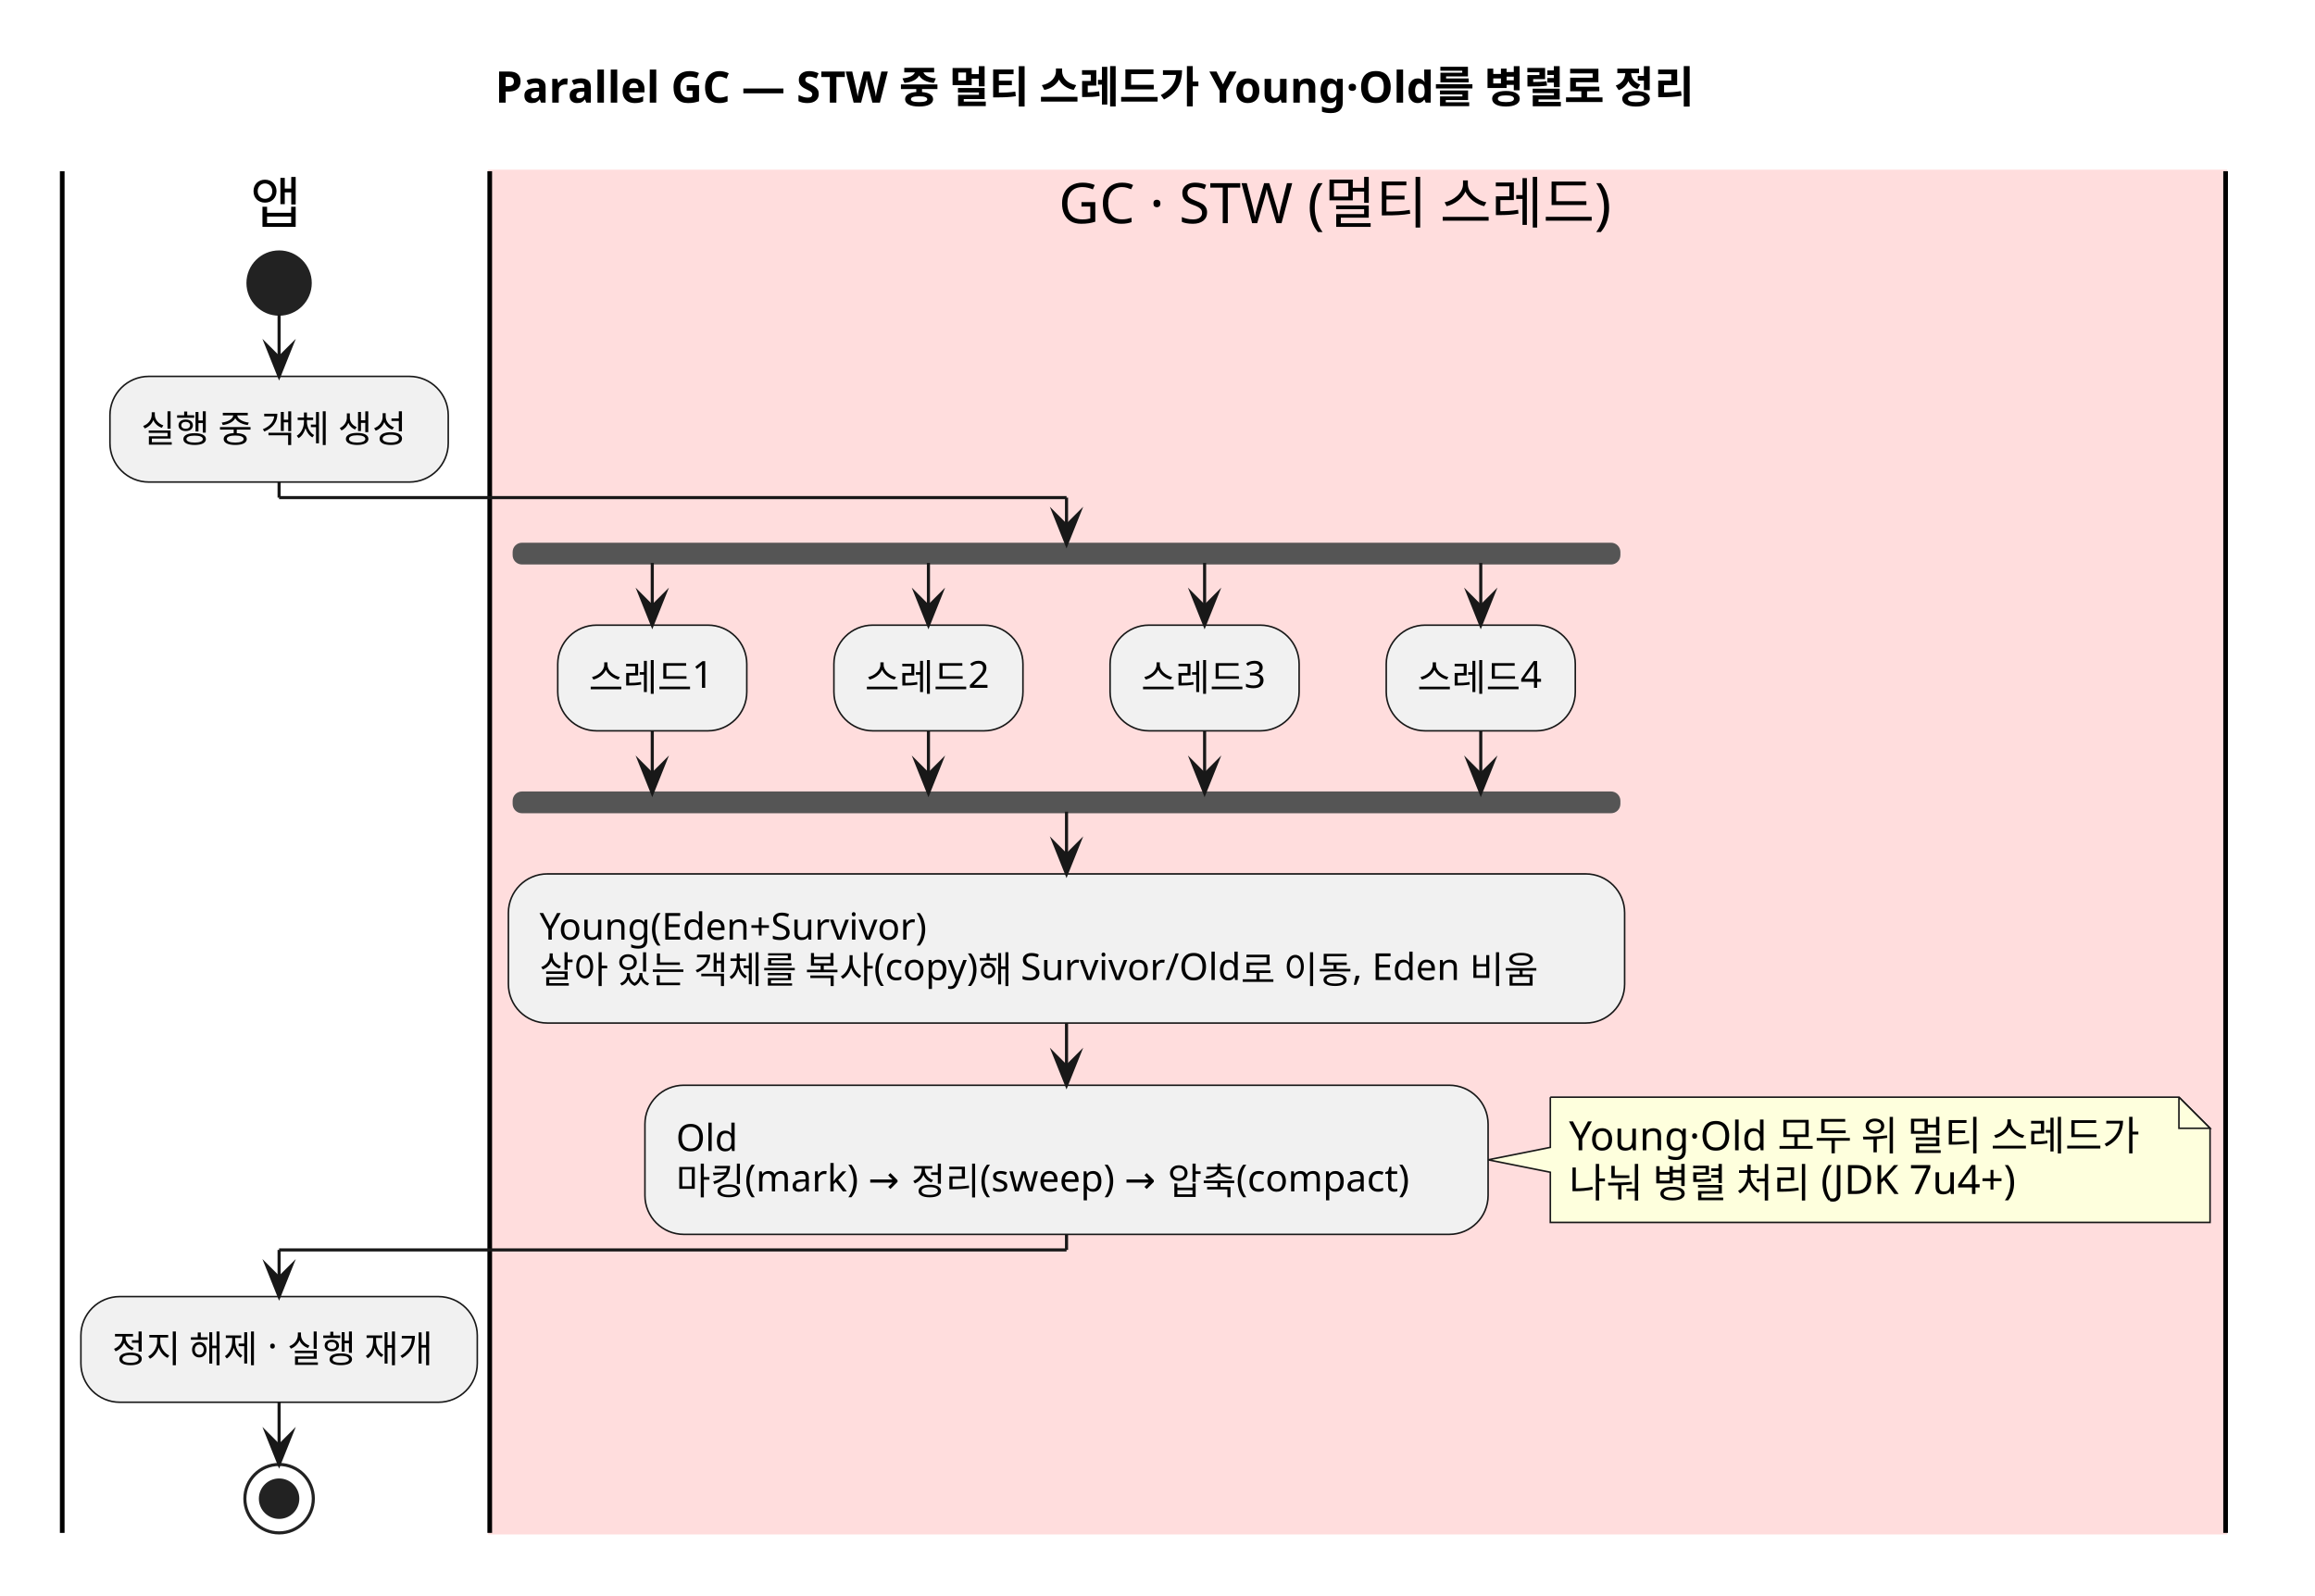
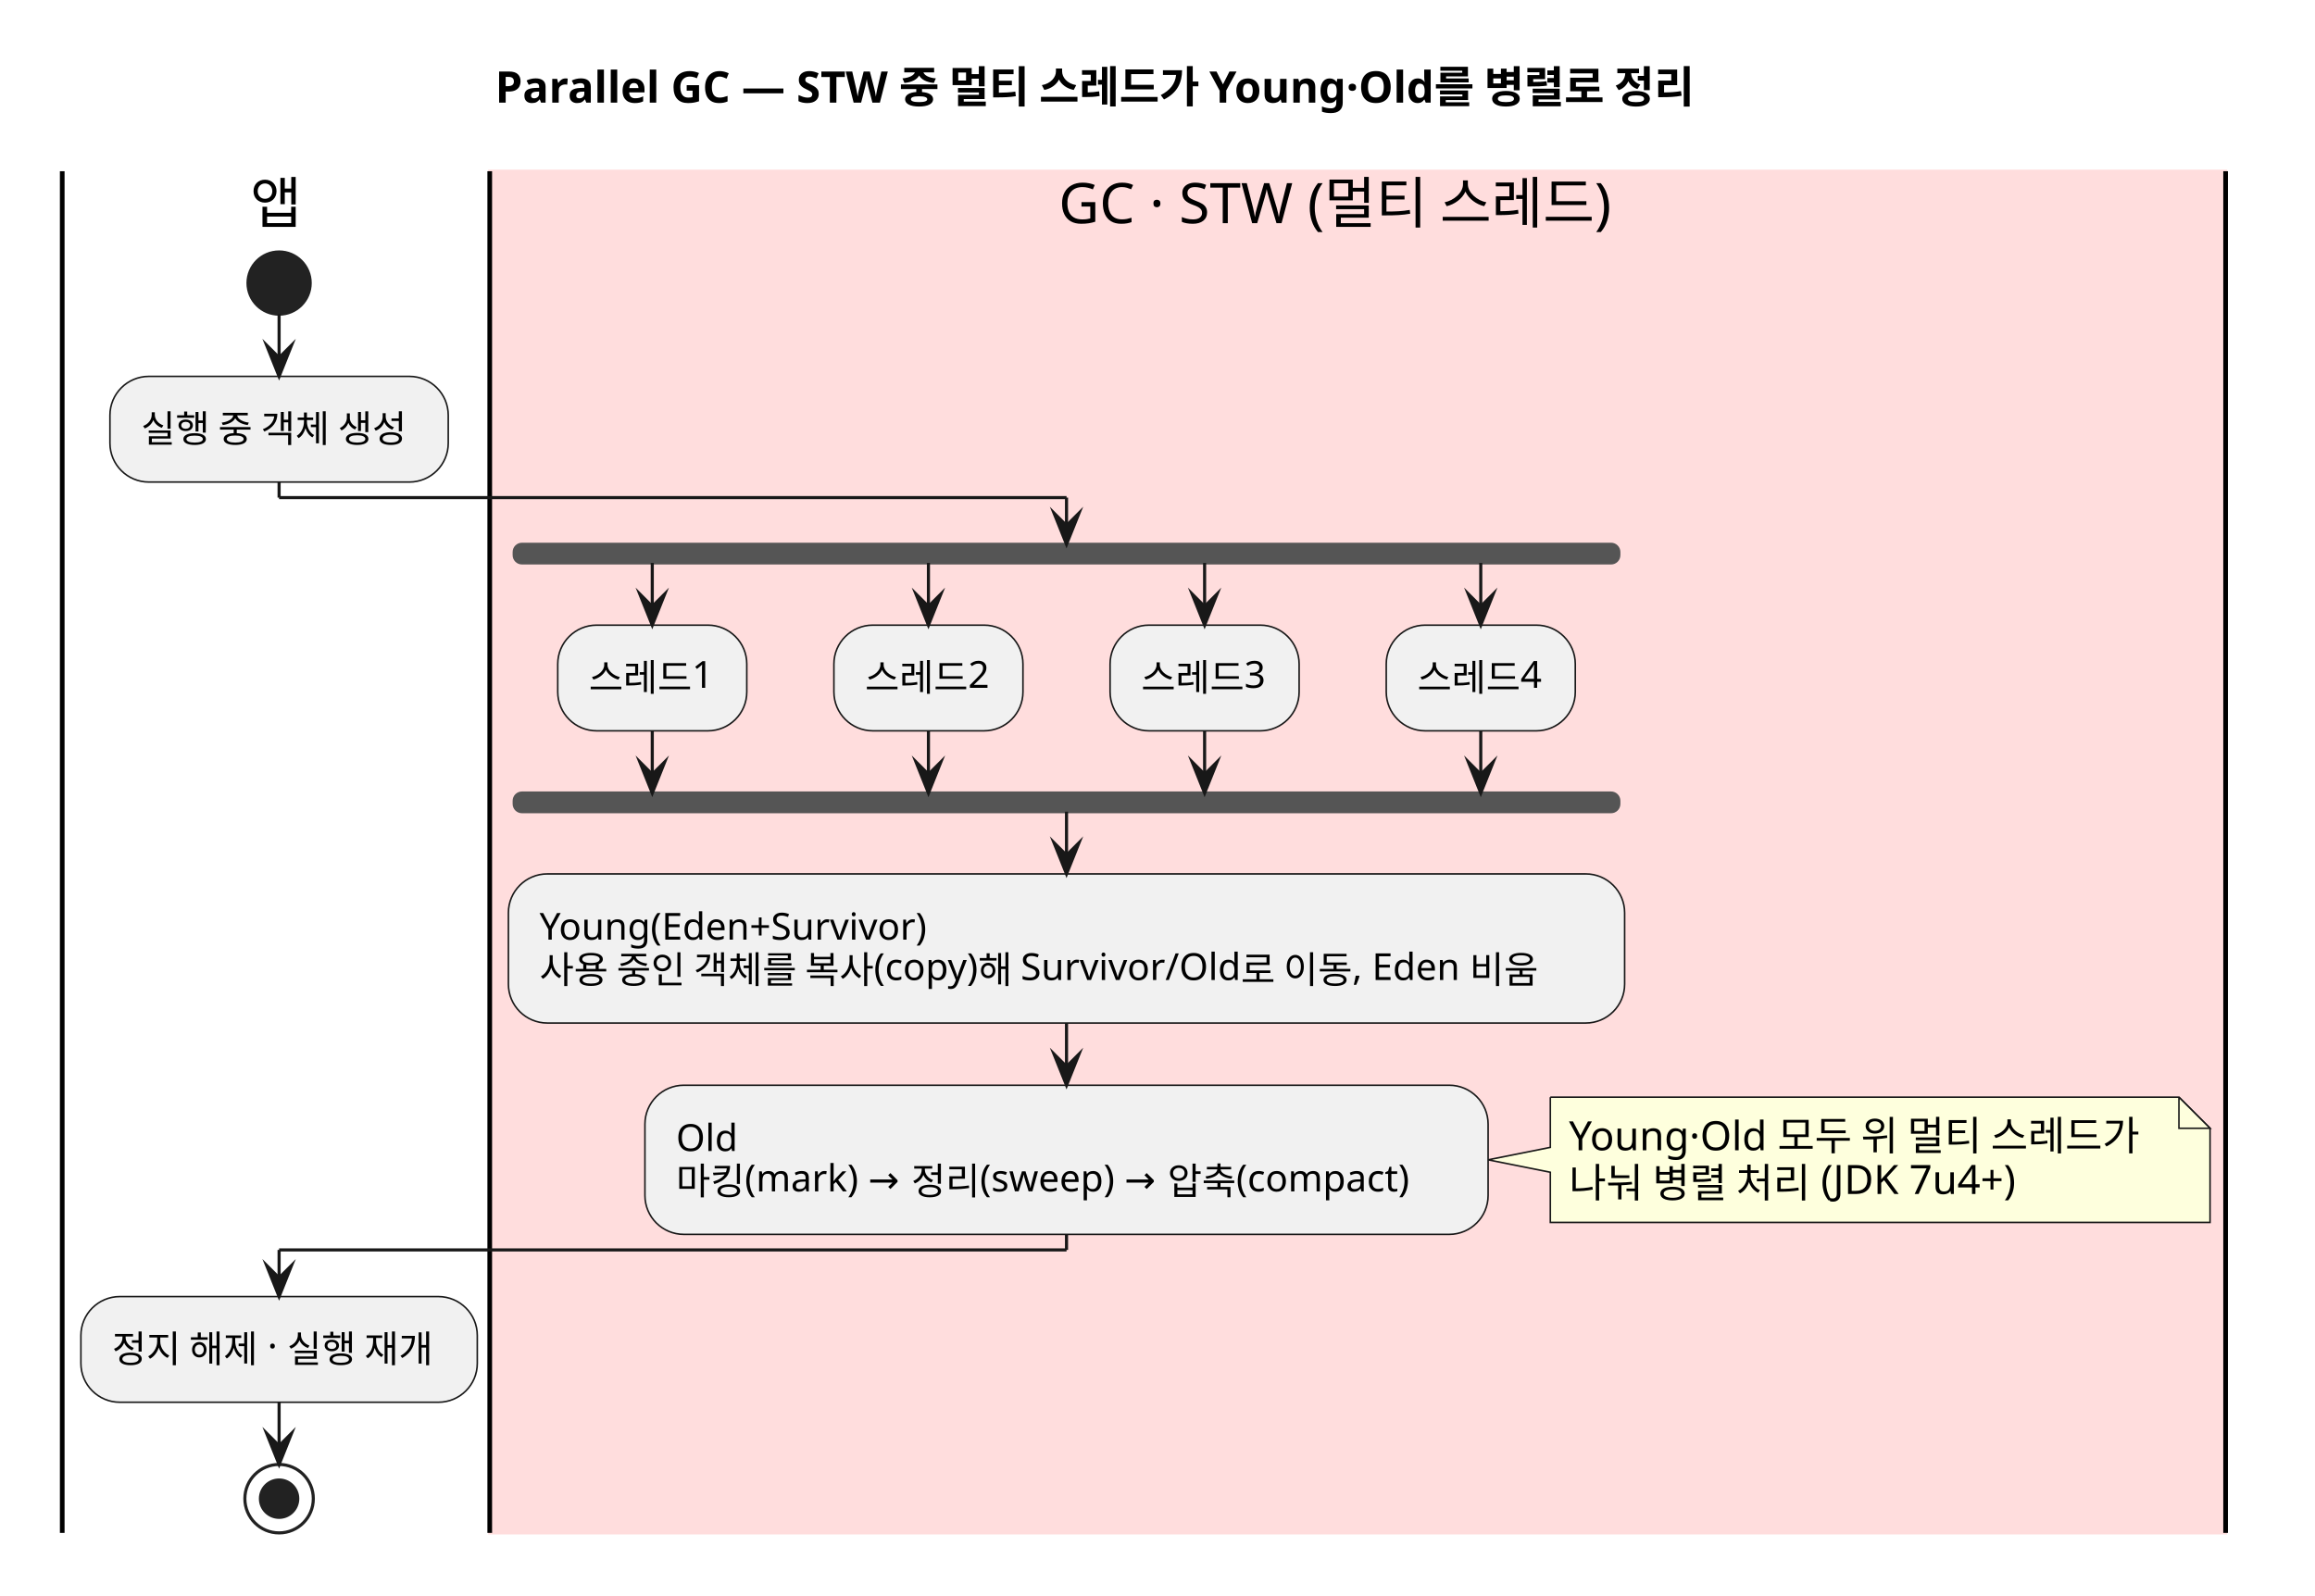
- <svg xmlns="http://www.w3.org/2000/svg" contentStyleType="text/css" data-diagram-type="ACTIVITY" height="513px" preserveAspectRatio="none" style="width:744px;height:513px;background:#FFFFFF;" version="1.1" viewBox="0 0 744 513" width="744px" zoomAndPan="magnify">
+ <svg xmlns="http://www.w3.org/2000/svg" version="1.1" data-diagram-type="ACTIVITY" style="width:744px;height:513px;background:#FFFFFF;" width="744px" height="513px" viewBox="0 0 744 513" zoomAndPan="magnify" preserveAspectRatio="none" contentStyleType="text/css">
  <defs />
-   <g>
+   <g font-family="sans-serif" lengthAdjust="spacing">
    <g class="title" data-source-line="1">
-       <text fill="#000000" font-family="sans-serif" font-size="14" font-weight="700" lengthAdjust="spacing" textLength="423.848" x="159.141" y="32.995">Parallel GC — STW 중 멀티 스레드가 Young·Old를 병렬로 정리</text>
+       <text x="159.141" y="32.995" fill="#000" font-size="14" textLength="423.848" font-weight="700">Parallel GC — STW 중 멀티 스레드가 Young·Old를 병렬로 정리</text>
    </g>
-     <rect fill="none" height="20.953" style="stroke:none;stroke-width:1;" width="697.131" x="20" y="55.042" />
-     <ellipse cx="89.697" cy="90.995" fill="#222222" rx="10" ry="10" style="stroke:#222222;stroke-width:1;" />
-     <rect fill="#F1F1F1" height="33.969" rx="12.5" ry="12.5" style="stroke:#181818;stroke-width:0.5;" width="108.724" x="35.334" y="120.995" />
-     <text fill="#000000" font-family="sans-serif" font-size="12" lengthAdjust="spacing" textLength="88.724" x="45.334" y="142.134">실행 중 객체 생성</text>
-     <rect fill="#F1F1F1" height="33.969" rx="12.5" ry="12.5" style="stroke:#181818;stroke-width:0.5;" width="127.393" x="26" y="416.808" />
-     <text fill="#000000" font-family="sans-serif" font-size="12" lengthAdjust="spacing" textLength="107.393" x="36" y="437.946">정지 해제 · 실행 재개</text>
-     <ellipse cx="89.697" cy="481.776" fill="none" rx="11" ry="11" style="stroke:#222222;stroke-width:1;" />
-     <ellipse cx="89.697" cy="481.776" fill="#222222" rx="6" ry="6" style="stroke:#222222;stroke-width:1;" />
-     <line style="stroke:#000000;stroke-width:1.5;" x1="20" x2="20" y1="55.042" y2="492.776" />
-     <rect fill="#FFDDDD" height="437.734" style="stroke:#FFDDDD;stroke-width:1;" width="557.877" x="157.393" y="55.042" />
-     <rect fill="#555555" height="6" rx="2.5" ry="2.5" style="stroke:#555555;stroke-width:1;" width="355.02" x="165.25" y="174.964" />
-     <rect fill="#F1F1F1" height="33.969" rx="12.5" ry="12.5" style="stroke:#181818;stroke-width:0.5;" width="60.755" x="179.25" y="200.964" />
-     <text fill="#000000" font-family="sans-serif" font-size="12" lengthAdjust="spacing" textLength="40.755" x="189.25" y="222.102">스레드1</text>
-     <rect fill="#F1F1F1" height="33.969" rx="12.5" ry="12.5" style="stroke:#181818;stroke-width:0.5;" width="60.755" x="268.005" y="200.964" />
-     <text fill="#000000" font-family="sans-serif" font-size="12" lengthAdjust="spacing" textLength="40.755" x="278.005" y="222.102">스레드2</text>
-     <rect fill="#F1F1F1" height="33.969" rx="12.5" ry="12.5" style="stroke:#181818;stroke-width:0.5;" width="60.755" x="356.76" y="200.964" />
-     <text fill="#000000" font-family="sans-serif" font-size="12" lengthAdjust="spacing" textLength="40.755" x="366.76" y="222.102">스레드3</text>
-     <rect fill="#F1F1F1" height="33.969" rx="12.5" ry="12.5" style="stroke:#181818;stroke-width:0.5;" width="60.755" x="445.515" y="200.964" />
-     <text fill="#000000" font-family="sans-serif" font-size="12" lengthAdjust="spacing" textLength="40.755" x="455.515" y="222.102">스레드4</text>
-     <rect fill="#555555" height="6" rx="2.5" ry="2.5" style="stroke:#555555;stroke-width:1;" width="355.02" x="165.25" y="254.933" />
-     <rect fill="#F1F1F1" height="47.938" rx="12.5" ry="12.5" style="stroke:#181818;stroke-width:0.5;" width="358.734" x="163.393" y="280.933" />
-     <text fill="#000000" font-family="sans-serif" font-size="12" lengthAdjust="spacing" textLength="137.074" x="173.393" y="302.071">Young(Eden+Survivor)</text>
-     <text fill="#000000" font-family="sans-serif" font-size="12" lengthAdjust="spacing" textLength="338.734" x="173.393" y="316.04">살아 있는 객체를 복사(copy)해 Survivor/Old로 이동, Eden 비움</text>
-     <path d="M498.248,352.706 L498.248,368.839 L478.248,372.839 L498.248,376.839 L498.248,392.972 A0,0 0 0 0 498.248,392.972 L710.27,392.972 A0,0 0 0 0 710.27,392.972 L710.27,362.706 L700.27,352.706 L498.248,352.706 A0,0 0 0 0 498.248,352.706" fill="#FEFFDD" style="stroke:#181818;stroke-width:0.5;" />
-     <path d="M700.27,352.706 L700.27,362.706 L710.27,362.706 L700.27,352.706" fill="#FEFFDD" style="stroke:#181818;stroke-width:0.5;" />
-     <text fill="#000000" font-family="sans-serif" font-size="13" lengthAdjust="spacing" textLength="191.023" x="504.248" y="369.773">Young·Old 모두 위 멀티 스레드가</text>
-     <text fill="#000000" font-family="sans-serif" font-size="13" lengthAdjust="spacing" textLength="156.476" x="504.248" y="384.906">나눠 병렬 처리 (JDK 7u4+)</text>
-     <rect fill="#F1F1F1" height="47.938" rx="12.5" ry="12.5" style="stroke:#181818;stroke-width:0.5;" width="270.975" x="207.273" y="348.87" />
-     <text fill="#000000" font-family="sans-serif" font-size="12" lengthAdjust="spacing" textLength="20.396" x="217.273" y="370.009">Old</text>
-     <text fill="#000000" font-family="sans-serif" font-size="12" lengthAdjust="spacing" textLength="250.975" x="217.273" y="383.978">마킹(mark) → 정리(sweep) → 압축(compact)</text>
-     <line style="stroke:#000000;stroke-width:1.5;" x1="157.393" x2="157.393" y1="55.042" y2="492.776" />
-     <line style="stroke:#000000;stroke-width:1.5;" x1="715.27" x2="715.27" y1="55.042" y2="492.776" />
-     <line style="stroke:#181818;stroke-width:1;" x1="89.697" x2="89.697" y1="100.995" y2="120.995" />
-     <polygon fill="#181818" points="85.697,110.995,89.697,120.995,93.697,110.995,89.697,114.995" style="stroke:#181818;stroke-width:1;stroke-linejoin:miter;stroke-miterlimit:10;" />
-     <line style="stroke:#181818;stroke-width:1;" x1="89.697" x2="89.697" y1="450.776" y2="470.776" />
-     <polygon fill="#181818" points="85.697,460.776,89.697,470.776,93.697,460.776,89.697,464.776" style="stroke:#181818;stroke-width:1;stroke-linejoin:miter;stroke-miterlimit:10;" />
-     <line style="stroke:#181818;stroke-width:1;" x1="209.627" x2="209.627" y1="180.964" y2="200.964" />
-     <polygon fill="#181818" points="205.627,190.964,209.627,200.964,213.627,190.964,209.627,194.964" style="stroke:#181818;stroke-width:1;stroke-linejoin:miter;stroke-miterlimit:10;" />
-     <line style="stroke:#181818;stroke-width:1;" x1="298.382" x2="298.382" y1="180.964" y2="200.964" />
-     <polygon fill="#181818" points="294.382,190.964,298.382,200.964,302.382,190.964,298.382,194.964" style="stroke:#181818;stroke-width:1;stroke-linejoin:miter;stroke-miterlimit:10;" />
-     <line style="stroke:#181818;stroke-width:1;" x1="387.137" x2="387.137" y1="180.964" y2="200.964" />
-     <polygon fill="#181818" points="383.137,190.964,387.137,200.964,391.137,190.964,387.137,194.964" style="stroke:#181818;stroke-width:1;stroke-linejoin:miter;stroke-miterlimit:10;" />
-     <line style="stroke:#181818;stroke-width:1;" x1="475.892" x2="475.892" y1="180.964" y2="200.964" />
-     <polygon fill="#181818" points="471.892,190.964,475.892,200.964,479.892,190.964,475.892,194.964" style="stroke:#181818;stroke-width:1;stroke-linejoin:miter;stroke-miterlimit:10;" />
-     <line style="stroke:#181818;stroke-width:1;" x1="209.627" x2="209.627" y1="234.933" y2="254.933" />
-     <polygon fill="#181818" points="205.627,244.933,209.627,254.933,213.627,244.933,209.627,248.933" style="stroke:#181818;stroke-width:1;stroke-linejoin:miter;stroke-miterlimit:10;" />
-     <line style="stroke:#181818;stroke-width:1;" x1="298.382" x2="298.382" y1="234.933" y2="254.933" />
-     <polygon fill="#181818" points="294.382,244.933,298.382,254.933,302.382,244.933,298.382,248.933" style="stroke:#181818;stroke-width:1;stroke-linejoin:miter;stroke-miterlimit:10;" />
-     <line style="stroke:#181818;stroke-width:1;" x1="387.137" x2="387.137" y1="234.933" y2="254.933" />
-     <polygon fill="#181818" points="383.137,244.933,387.137,254.933,391.137,244.933,387.137,248.933" style="stroke:#181818;stroke-width:1;stroke-linejoin:miter;stroke-miterlimit:10;" />
-     <line style="stroke:#181818;stroke-width:1;" x1="475.892" x2="475.892" y1="234.933" y2="254.933" />
-     <polygon fill="#181818" points="471.892,244.933,475.892,254.933,479.892,244.933,475.892,248.933" style="stroke:#181818;stroke-width:1;stroke-linejoin:miter;stroke-miterlimit:10;" />
-     <line style="stroke:#181818;stroke-width:1;" x1="342.76" x2="342.76" y1="260.933" y2="280.933" />
-     <polygon fill="#181818" points="338.76,270.933,342.76,280.933,346.76,270.933,342.76,274.933" style="stroke:#181818;stroke-width:1;stroke-linejoin:miter;stroke-miterlimit:10;" />
-     <line style="stroke:#181818;stroke-width:1;" x1="342.76" x2="342.76" y1="328.87" y2="348.87" />
-     <polygon fill="#181818" points="338.76,338.87,342.76,348.87,346.76,338.87,342.76,342.87" style="stroke:#181818;stroke-width:1;stroke-linejoin:miter;stroke-miterlimit:10;" />
-     <line style="stroke:#181818;stroke-width:1;" x1="89.697" x2="89.697" y1="154.964" y2="159.964" />
-     <line style="stroke:#181818;stroke-width:1;" x1="89.697" x2="342.76" y1="159.964" y2="159.964" />
-     <line style="stroke:#181818;stroke-width:1;" x1="342.76" x2="342.76" y1="159.964" y2="174.964" />
-     <polygon fill="#181818" points="338.76,164.964,342.76,174.964,346.76,164.964,342.76,168.964" style="stroke:#181818;stroke-width:1;stroke-linejoin:miter;stroke-miterlimit:10;" />
-     <line style="stroke:#181818;stroke-width:1;" x1="342.76" x2="342.76" y1="396.808" y2="401.808" />
-     <line style="stroke:#181818;stroke-width:1;" x1="342.76" x2="89.697" y1="401.808" y2="401.808" />
-     <line style="stroke:#181818;stroke-width:1;" x1="89.697" x2="89.697" y1="401.808" y2="416.808" />
-     <polygon fill="#181818" points="85.697,406.808,89.697,416.808,93.697,406.808,89.697,410.808" style="stroke:#181818;stroke-width:1;stroke-linejoin:miter;stroke-miterlimit:10;" />
-     <text fill="#000000" font-family="sans-serif" font-size="18" lengthAdjust="spacing" textLength="16.56" x="80.416" y="71.75">앱</text>
-     <text fill="#000000" font-family="sans-serif" font-size="18" lengthAdjust="spacing" textLength="192.188" x="340.238" y="71.75">GC · STW (멀티 스레드)</text>
+     <rect x="20" y="55.042" width="697.131" height="20.953" fill="none" style="stroke:none;" />
+     <ellipse cx="89.696" cy="90.995" rx="10" ry="10" fill="#222" style="stroke:#222;stroke-width:1;" />
+     <rect x="35.334" y="120.995" width="108.724" height="33.969" fill="#F1F1F1" style="stroke:#181818;stroke-width:0.5;" rx="12.5" ry="12.5" />
+     <text x="45.334" y="142.134" fill="#000" font-size="12" textLength="88.724">실행 중 객체 생성</text>
+     <rect x="26" y="416.808" width="127.393" height="33.969" fill="#F1F1F1" style="stroke:#181818;stroke-width:0.5;" rx="12.5" ry="12.5" />
+     <text x="36" y="437.946" fill="#000" font-size="12" textLength="107.393">정지 해제 · 실행 재개</text>
+     <ellipse cx="89.696" cy="481.776" rx="11" ry="11" fill="none" style="stroke:#222;stroke-width:1;" />
+     <ellipse cx="89.696" cy="481.776" rx="6" ry="6" fill="#222" style="stroke:#222;stroke-width:1;" />
+     <line x1="20" y1="55.042" x2="20" y2="492.776" style="stroke:#000;stroke-width:1.5;" />
+     <rect x="157.393" y="55.042" width="557.877" height="437.734" fill="#FDD" style="stroke:#FDD;stroke-width:1;" />
+     <rect x="165.25" y="174.964" width="355.02" height="6" fill="#555" style="stroke:#555;stroke-width:1;" rx="2.5" ry="2.5" />
+     <rect x="179.25" y="200.964" width="60.755" height="33.969" fill="#F1F1F1" style="stroke:#181818;stroke-width:0.5;" rx="12.5" ry="12.5" />
+     <text x="189.25" y="222.103" fill="#000" font-size="12" textLength="40.755">스레드1</text>
+     <rect x="268.005" y="200.964" width="60.755" height="33.969" fill="#F1F1F1" style="stroke:#181818;stroke-width:0.5;" rx="12.5" ry="12.5" />
+     <text x="278.005" y="222.103" fill="#000" font-size="12" textLength="40.755">스레드2</text>
+     <rect x="356.76" y="200.964" width="60.755" height="33.969" fill="#F1F1F1" style="stroke:#181818;stroke-width:0.5;" rx="12.5" ry="12.5" />
+     <text x="366.76" y="222.103" fill="#000" font-size="12" textLength="40.755">스레드3</text>
+     <rect x="445.515" y="200.964" width="60.755" height="33.969" fill="#F1F1F1" style="stroke:#181818;stroke-width:0.5;" rx="12.5" ry="12.5" />
+     <text x="455.515" y="222.103" fill="#000" font-size="12" textLength="40.755">스레드4</text>
+     <rect x="165.25" y="254.933" width="355.02" height="6" fill="#555" style="stroke:#555;stroke-width:1;" rx="2.5" ry="2.5" />
+     <rect x="163.393" y="280.933" width="358.734" height="47.938" fill="#F1F1F1" style="stroke:#181818;stroke-width:0.5;" rx="12.5" ry="12.5" />
+     <text x="173.393" y="302.071" fill="#000" font-size="12" textLength="137.074">Young(Eden+Survivor)</text>
+     <text x="173.393" y="316.04" fill="#000" font-size="12" textLength="338.734">사용 중인 객체를 복사(copy)해 Survivor/Old로 이동, Eden 비움</text>
+     <path d="M498.247,352.706 L498.247,368.839 L478.247,372.839 L498.247,376.839 L498.247,392.972 A0,0 0 0 0 498.247,392.972 L710.27,392.972 A0,0 0 0 0 710.27,392.972 L710.27,362.706 L700.27,352.706 L498.247,352.706 A0,0 0 0 0 498.247,352.706" style="stroke:#181818;stroke-width:0.5;" fill="#FEFFDD" />
+     <path d="M700.27,352.706 L700.27,362.706 L710.27,362.706 L700.27,352.706" style="stroke:#181818;stroke-width:0.5;" fill="#FEFFDD" />
+     <text x="504.247" y="369.773" fill="#000" font-size="13" textLength="191.023">Young·Old 모두 위 멀티 스레드가</text>
+     <text x="504.247" y="384.906" fill="#000" font-size="13" textLength="156.476">나눠 병렬 처리 (JDK 7u4+)</text>
+     <rect x="207.273" y="348.87" width="270.975" height="47.938" fill="#F1F1F1" style="stroke:#181818;stroke-width:0.5;" rx="12.5" ry="12.5" />
+     <text x="217.273" y="370.009" fill="#000" font-size="12" textLength="20.396">Old</text>
+     <text x="217.273" y="383.978" fill="#000" font-size="12" textLength="250.975">마킹(mark) → 정리(sweep) → 압축(compact)</text>
+     <line x1="157.393" y1="55.042" x2="157.393" y2="492.776" style="stroke:#000;stroke-width:1.5;" />
+     <line x1="715.27" y1="55.042" x2="715.27" y2="492.776" style="stroke:#000;stroke-width:1.5;" />
+     <line x1="89.696" y1="100.995" x2="89.696" y2="120.995" style="stroke:#181818;stroke-width:1;" />
+     <polygon points="85.696,110.995,89.696,120.995,93.696,110.995,89.696,114.995" fill="#181818" style="stroke:#181818;stroke-width:1;stroke-linejoin:miter;stroke-miterlimit:10;" />
+     <line x1="89.696" y1="450.776" x2="89.696" y2="470.776" style="stroke:#181818;stroke-width:1;" />
+     <polygon points="85.696,460.776,89.696,470.776,93.696,460.776,89.696,464.776" fill="#181818" style="stroke:#181818;stroke-width:1;stroke-linejoin:miter;stroke-miterlimit:10;" />
+     <line x1="209.627" y1="180.964" x2="209.627" y2="200.964" style="stroke:#181818;stroke-width:1;" />
+     <polygon points="205.627,190.964,209.627,200.964,213.627,190.964,209.627,194.964" fill="#181818" style="stroke:#181818;stroke-width:1;stroke-linejoin:miter;stroke-miterlimit:10;" />
+     <line x1="298.382" y1="180.964" x2="298.382" y2="200.964" style="stroke:#181818;stroke-width:1;" />
+     <polygon points="294.382,190.964,298.382,200.964,302.382,190.964,298.382,194.964" fill="#181818" style="stroke:#181818;stroke-width:1;stroke-linejoin:miter;stroke-miterlimit:10;" />
+     <line x1="387.138" y1="180.964" x2="387.138" y2="200.964" style="stroke:#181818;stroke-width:1;" />
+     <polygon points="383.138,190.964,387.138,200.964,391.138,190.964,387.138,194.964" fill="#181818" style="stroke:#181818;stroke-width:1;stroke-linejoin:miter;stroke-miterlimit:10;" />
+     <line x1="475.893" y1="180.964" x2="475.893" y2="200.964" style="stroke:#181818;stroke-width:1;" />
+     <polygon points="471.893,190.964,475.893,200.964,479.893,190.964,475.893,194.964" fill="#181818" style="stroke:#181818;stroke-width:1;stroke-linejoin:miter;stroke-miterlimit:10;" />
+     <line x1="209.627" y1="234.933" x2="209.627" y2="254.933" style="stroke:#181818;stroke-width:1;" />
+     <polygon points="205.627,244.933,209.627,254.933,213.627,244.933,209.627,248.933" fill="#181818" style="stroke:#181818;stroke-width:1;stroke-linejoin:miter;stroke-miterlimit:10;" />
+     <line x1="298.382" y1="234.933" x2="298.382" y2="254.933" style="stroke:#181818;stroke-width:1;" />
+     <polygon points="294.382,244.933,298.382,254.933,302.382,244.933,298.382,248.933" fill="#181818" style="stroke:#181818;stroke-width:1;stroke-linejoin:miter;stroke-miterlimit:10;" />
+     <line x1="387.138" y1="234.933" x2="387.138" y2="254.933" style="stroke:#181818;stroke-width:1;" />
+     <polygon points="383.138,244.933,387.138,254.933,391.138,244.933,387.138,248.933" fill="#181818" style="stroke:#181818;stroke-width:1;stroke-linejoin:miter;stroke-miterlimit:10;" />
+     <line x1="475.893" y1="234.933" x2="475.893" y2="254.933" style="stroke:#181818;stroke-width:1;" />
+     <polygon points="471.893,244.933,475.893,254.933,479.893,244.933,475.893,248.933" fill="#181818" style="stroke:#181818;stroke-width:1;stroke-linejoin:miter;stroke-miterlimit:10;" />
+     <line x1="342.76" y1="260.933" x2="342.76" y2="280.933" style="stroke:#181818;stroke-width:1;" />
+     <polygon points="338.76,270.933,342.76,280.933,346.76,270.933,342.76,274.933" fill="#181818" style="stroke:#181818;stroke-width:1;stroke-linejoin:miter;stroke-miterlimit:10;" />
+     <line x1="342.76" y1="328.87" x2="342.76" y2="348.87" style="stroke:#181818;stroke-width:1;" />
+     <polygon points="338.76,338.87,342.76,348.87,346.76,338.87,342.76,342.87" fill="#181818" style="stroke:#181818;stroke-width:1;stroke-linejoin:miter;stroke-miterlimit:10;" />
+     <line x1="89.696" y1="154.964" x2="89.696" y2="159.964" style="stroke:#181818;stroke-width:1;" />
+     <line x1="89.696" y1="159.964" x2="342.76" y2="159.964" style="stroke:#181818;stroke-width:1;" />
+     <line x1="342.76" y1="159.964" x2="342.76" y2="174.964" style="stroke:#181818;stroke-width:1;" />
+     <polygon points="338.76,164.964,342.76,174.964,346.76,164.964,342.76,168.964" fill="#181818" style="stroke:#181818;stroke-width:1;stroke-linejoin:miter;stroke-miterlimit:10;" />
+     <line x1="342.76" y1="396.808" x2="342.76" y2="401.808" style="stroke:#181818;stroke-width:1;" />
+     <line x1="342.76" y1="401.808" x2="89.696" y2="401.808" style="stroke:#181818;stroke-width:1;" />
+     <line x1="89.696" y1="401.808" x2="89.696" y2="416.808" style="stroke:#181818;stroke-width:1;" />
+     <polygon points="85.696,406.808,89.696,416.808,93.696,406.808,89.696,410.808" fill="#181818" style="stroke:#181818;stroke-width:1;stroke-linejoin:miter;stroke-miterlimit:10;" />
+     <text x="80.417" y="71.75" fill="#000" font-size="18">앱</text>
+     <text x="340.238" y="71.75" fill="#000" font-size="18" textLength="192.188">GC · STW (멀티 스레드)</text>
  </g>
</svg>
